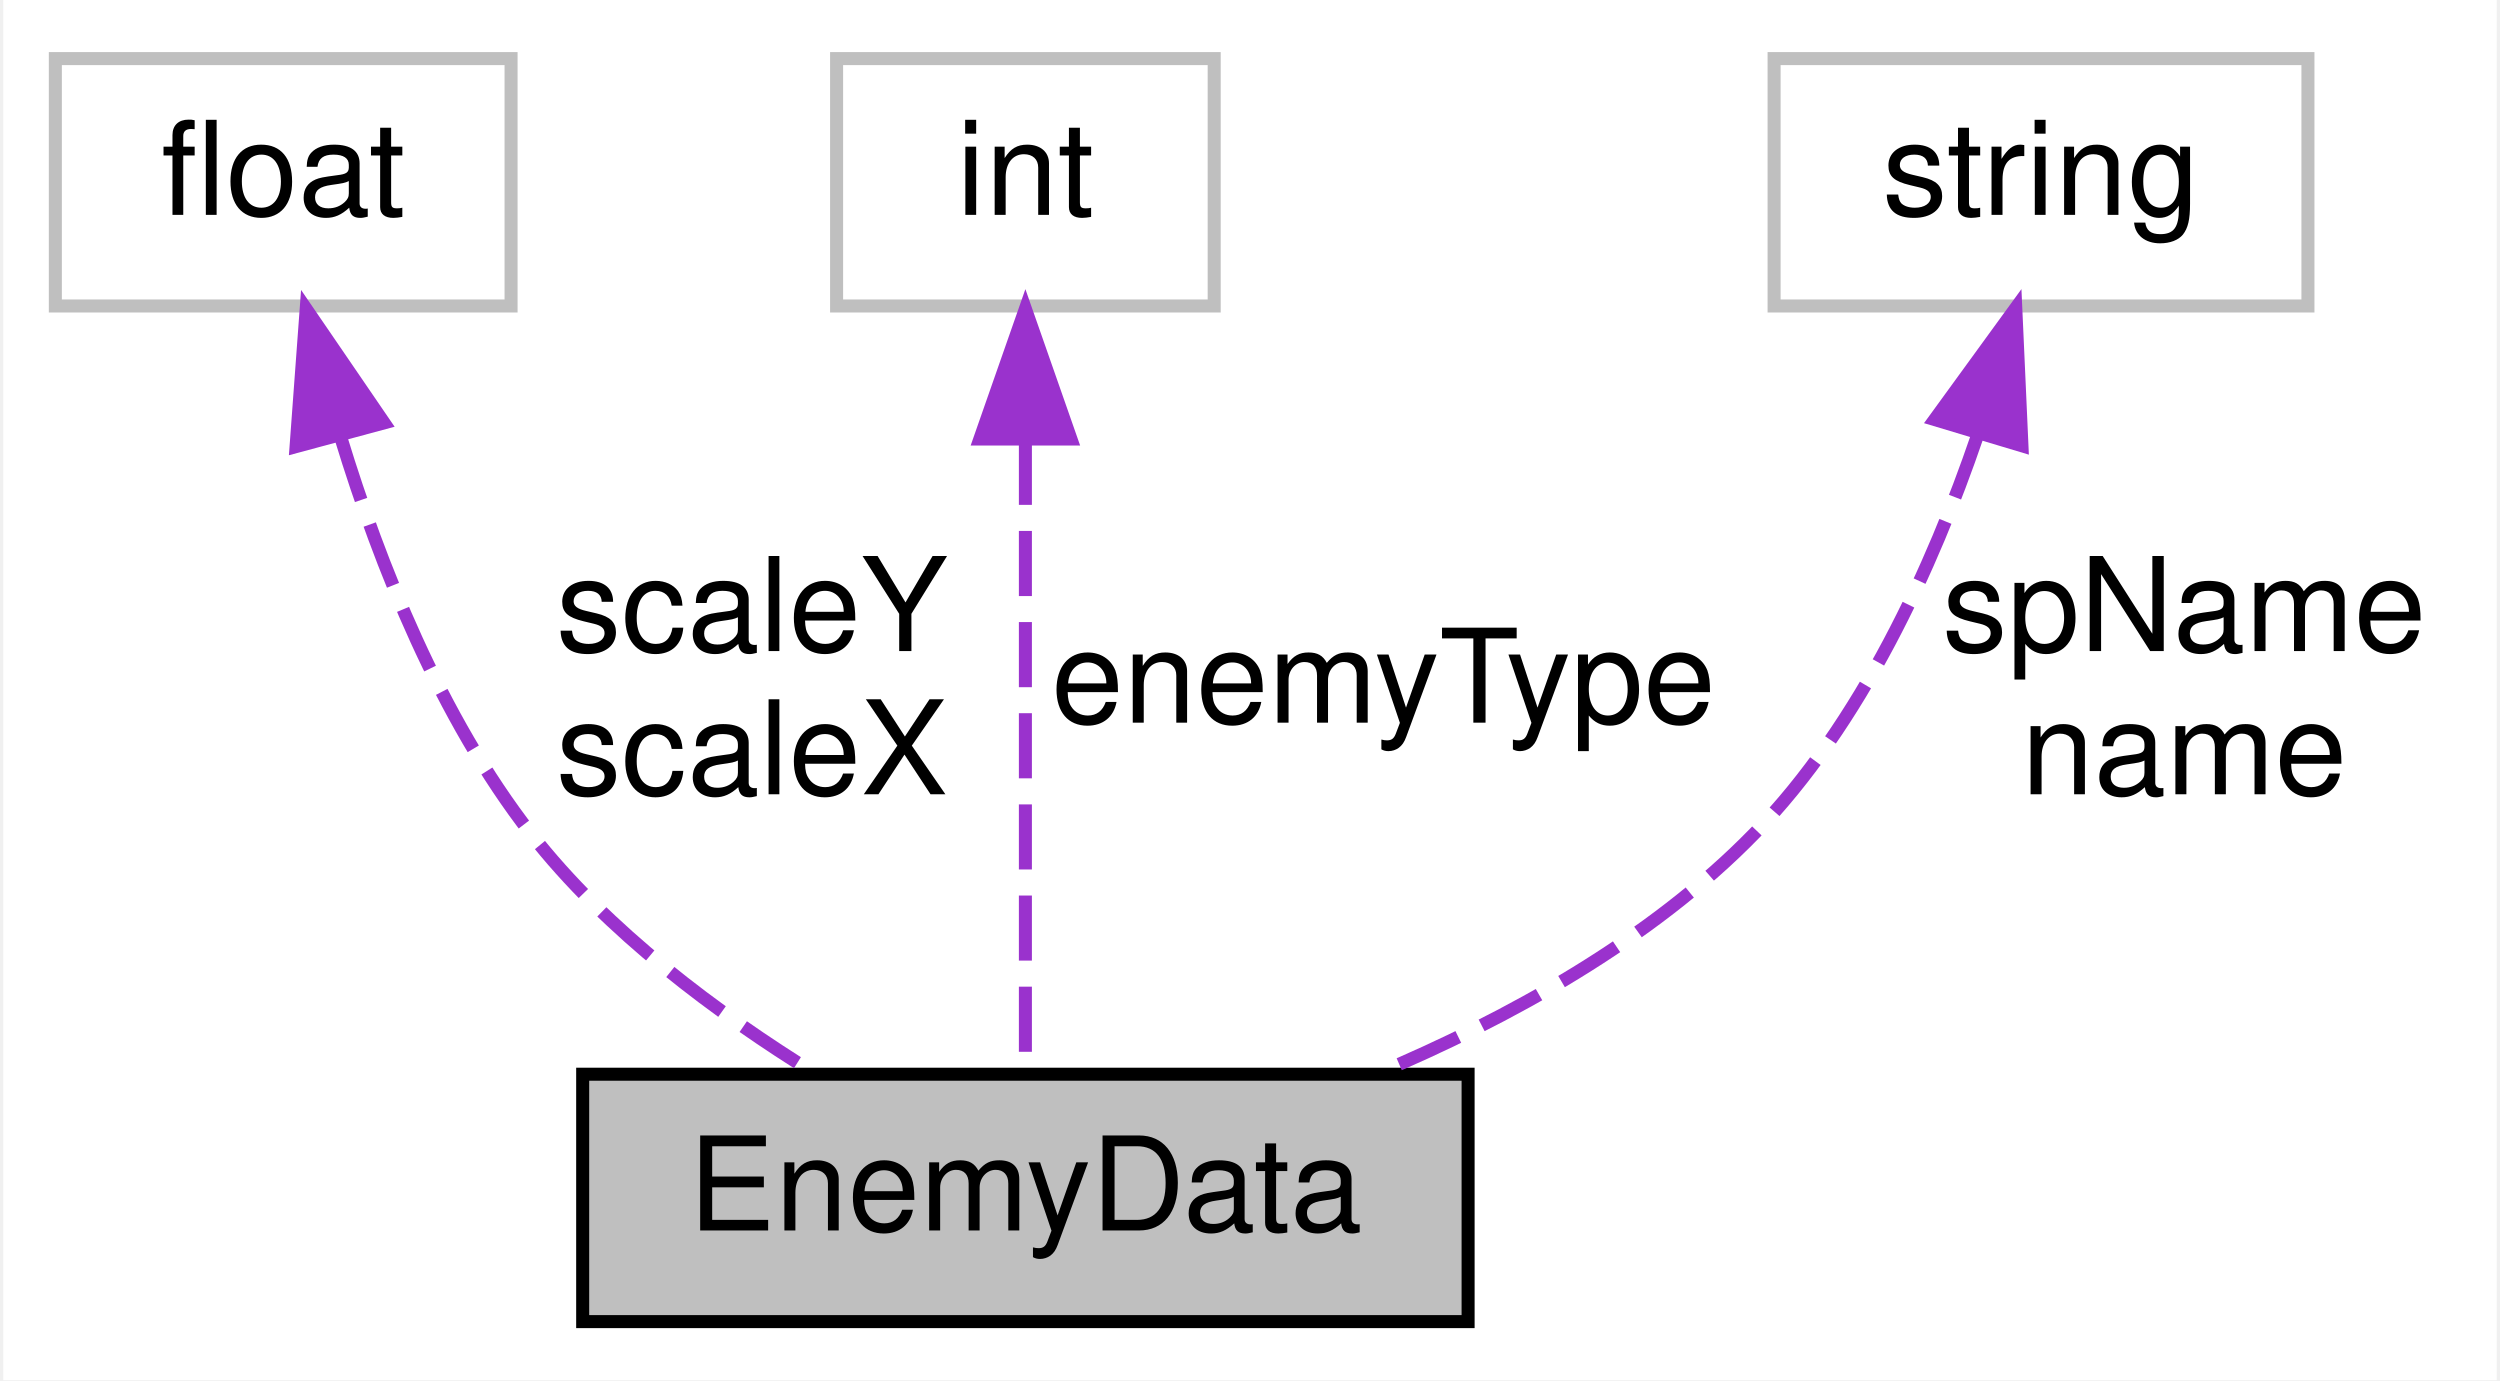
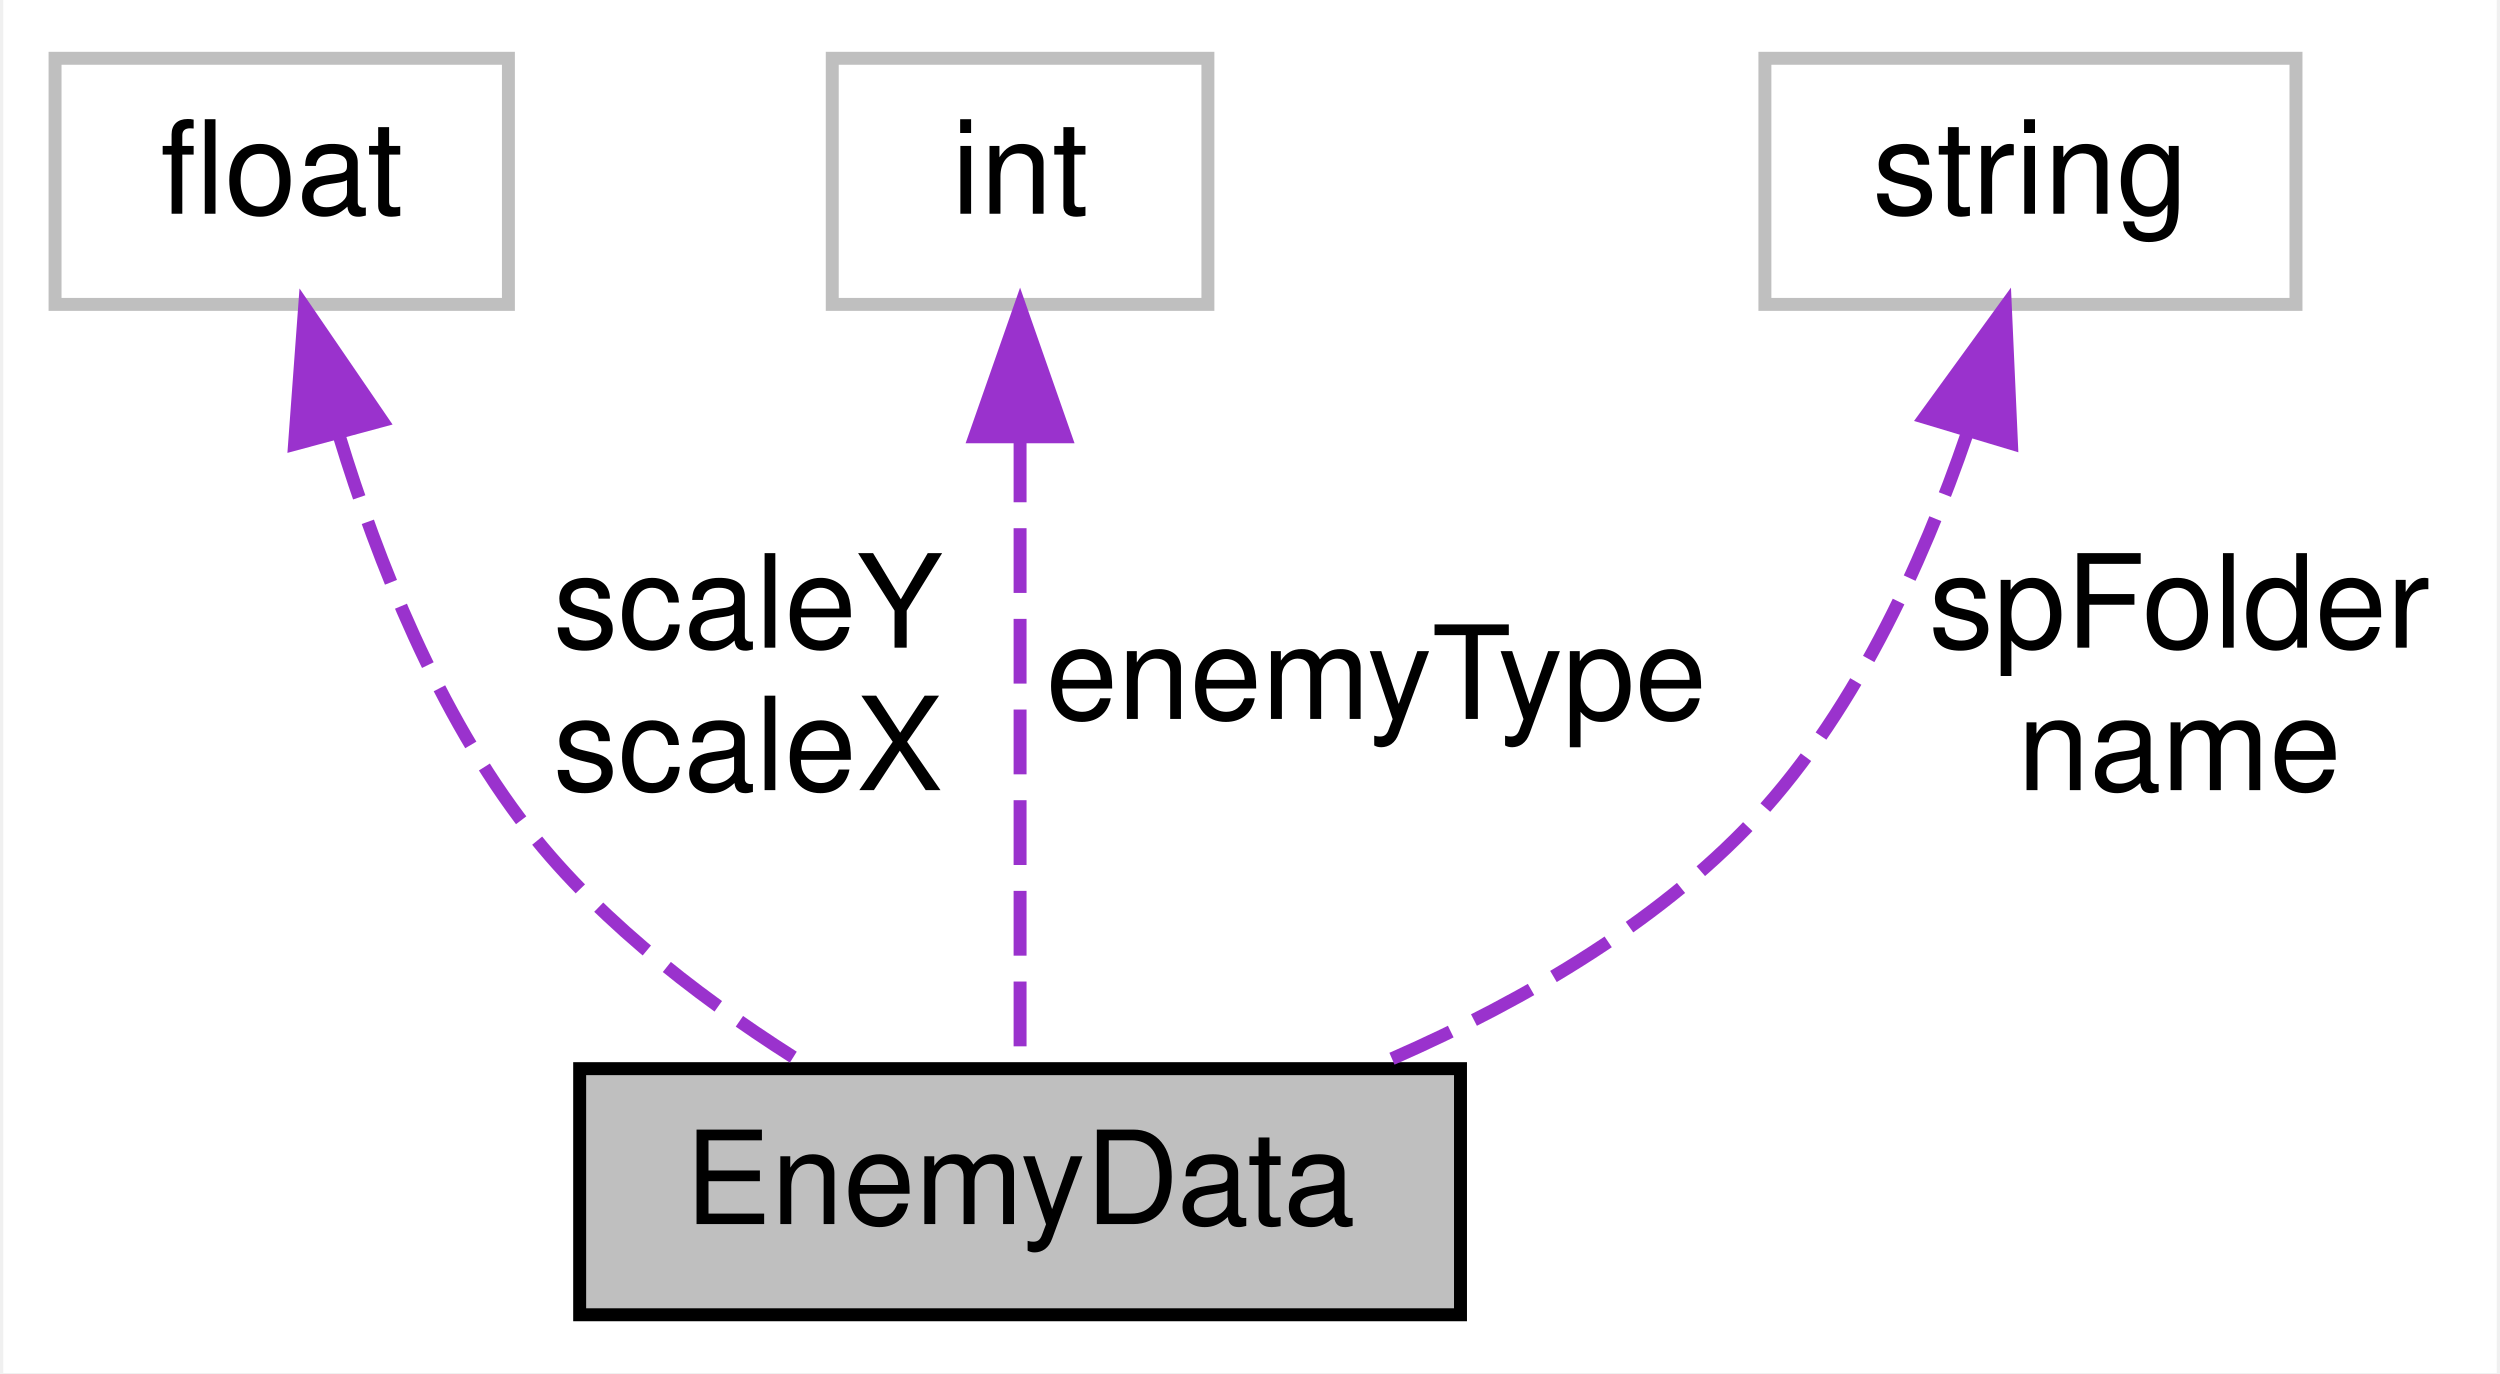
- <svg xmlns="http://www.w3.org/2000/svg" width="192pt" height="106pt" viewBox="0.00 0.00 191.50 106.00">
+ <svg xmlns="http://www.w3.org/2000/svg" width="193pt" height="106pt" viewBox="0.00 0.00 192.50 106.00">
  <g id="graph0" class="graph" transform="scale(1 1) rotate(0) translate(4 102)">
-     <polygon fill="white" stroke="none" points="-4,4 -4,-102 187.5,-102 187.5,4 -4,4" />
+     <polygon fill="white" stroke="none" points="-4,4 -4,-102 188.5,-102 188.5,4 -4,4" />
    <g id="node1" class="node">
      <polygon fill="#bfbfbf" stroke="black" points="40.5,-0.5 40.5,-19.5 108.5,-19.5 108.5,-0.5 40.5,-0.5" />
      <text text-anchor="middle" x="74.5" y="-7.5" font-family="Helvetica,sans-Serif" font-size="10.00">EnemyData</text>
    </g>
    <g id="node2" class="node">
      <polygon fill="white" stroke="#bfbfbf" points="0,-78.5 0,-97.5 35,-97.5 35,-78.5 0,-78.5" />
      <text text-anchor="middle" x="17.5" y="-85.5" font-family="Helvetica,sans-Serif" font-size="10.00">float</text>
    </g>
    <g id="edge1" class="edge">
      <path fill="none" stroke="#9a32cd" stroke-dasharray="5,2" d="M21.937,-68.358C24.912,-58.611 29.577,-46.893 36.5,-38 42.366,-30.465 50.898,-24.139 58.392,-19.51" />
      <polygon fill="#9a32cd" stroke="#9a32cd" points="18.488,-67.703 19.266,-78.27 25.247,-69.525 18.488,-67.703" />
      <text text-anchor="middle" x="53.5" y="-52" font-family="Helvetica,sans-Serif" font-size="10.00"> scaleY</text>
      <text text-anchor="middle" x="53.5" y="-41" font-family="Helvetica,sans-Serif" font-size="10.00">scaleX</text>
    </g>
    <g id="node3" class="node">
      <polygon fill="white" stroke="#bfbfbf" points="60,-78.5 60,-97.5 89,-97.5 89,-78.5 60,-78.5" />
      <text text-anchor="middle" x="74.5" y="-85.5" font-family="Helvetica,sans-Serif" font-size="10.00">int</text>
    </g>
    <g id="edge2" class="edge">
      <path fill="none" stroke="#9a32cd" stroke-dasharray="5,2" d="M74.5,-68.224C74.5,-52.697 74.5,-31.358 74.5,-19.616" />
      <polygon fill="#9a32cd" stroke="#9a32cd" points="71,-68.282 74.5,-78.282 78,-68.282 71,-68.282" />
      <text text-anchor="middle" x="102" y="-46.5" font-family="Helvetica,sans-Serif" font-size="10.00"> enemyType</text>
    </g>
    <g id="node4" class="node">
      <polygon fill="white" stroke="#bfbfbf" points="132,-78.5 132,-97.5 173,-97.5 173,-78.5 132,-78.5" />
      <text text-anchor="middle" x="152.5" y="-85.5" font-family="Helvetica,sans-Serif" font-size="10.00">string</text>
    </g>
    <g id="edge3" class="edge">
      <path fill="none" stroke="#9a32cd" stroke-dasharray="5,2" d="M147.607,-68.515C144.179,-58.482 138.715,-46.441 130.5,-38 122.521,-29.801 111.549,-23.762 101.43,-19.501" />
      <polygon fill="#9a32cd" stroke="#9a32cd" points="144.332,-69.778 150.561,-78.348 151.036,-67.764 144.332,-69.778" />
-       <text text-anchor="middle" x="163.5" y="-52" font-family="Helvetica,sans-Serif" font-size="10.00"> spName</text>
-       <text text-anchor="middle" x="163.5" y="-41" font-family="Helvetica,sans-Serif" font-size="10.00">name</text>
+       <text text-anchor="middle" x="164" y="-52" font-family="Helvetica,sans-Serif" font-size="10.00"> spFolder</text>
+       <text text-anchor="middle" x="164" y="-41" font-family="Helvetica,sans-Serif" font-size="10.00">name</text>
    </g>
  </g>
</svg>
